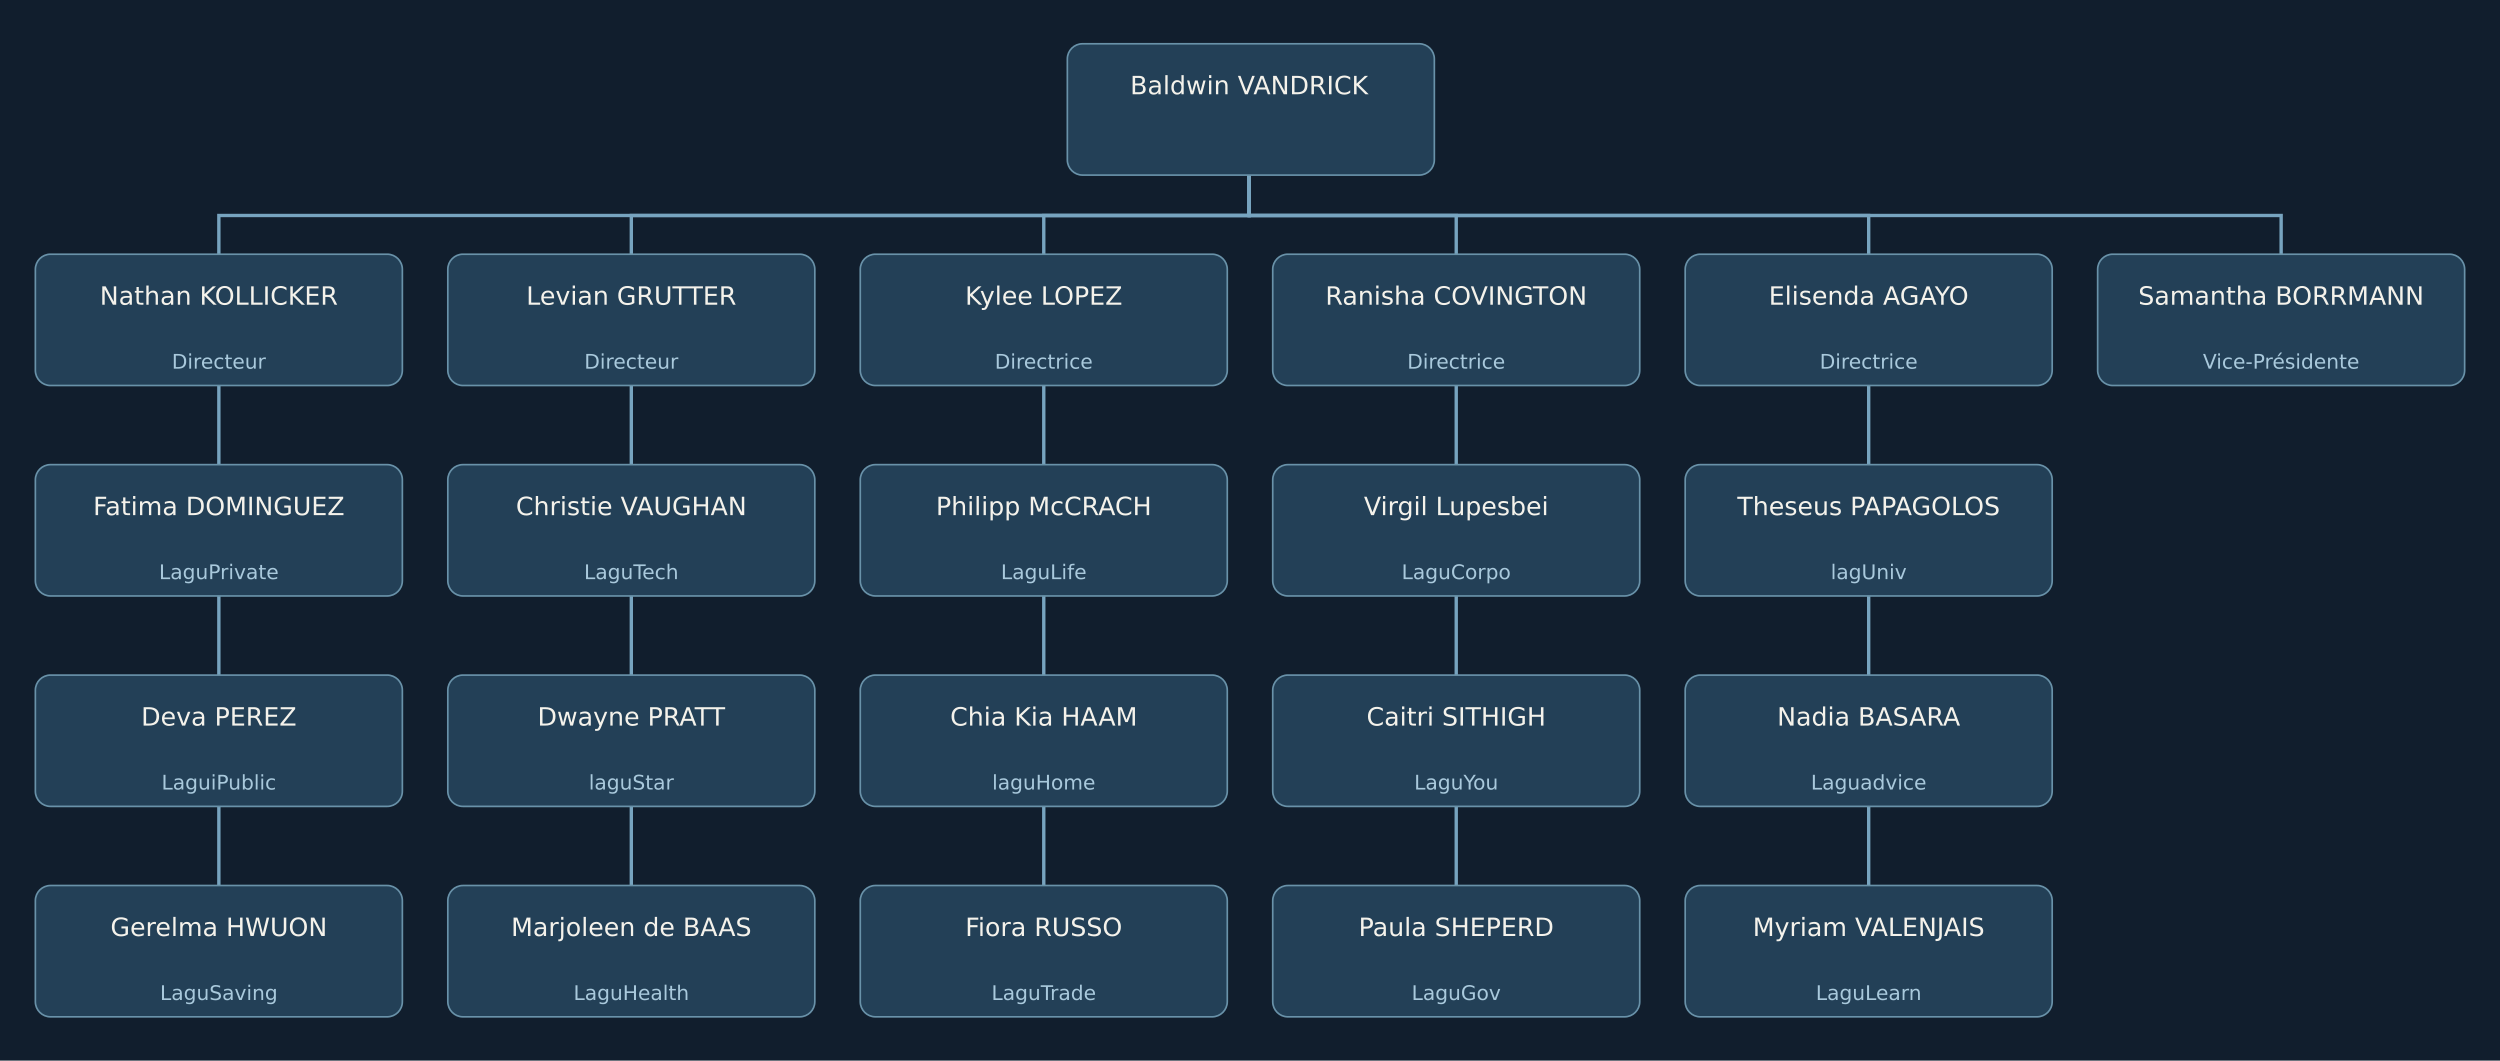
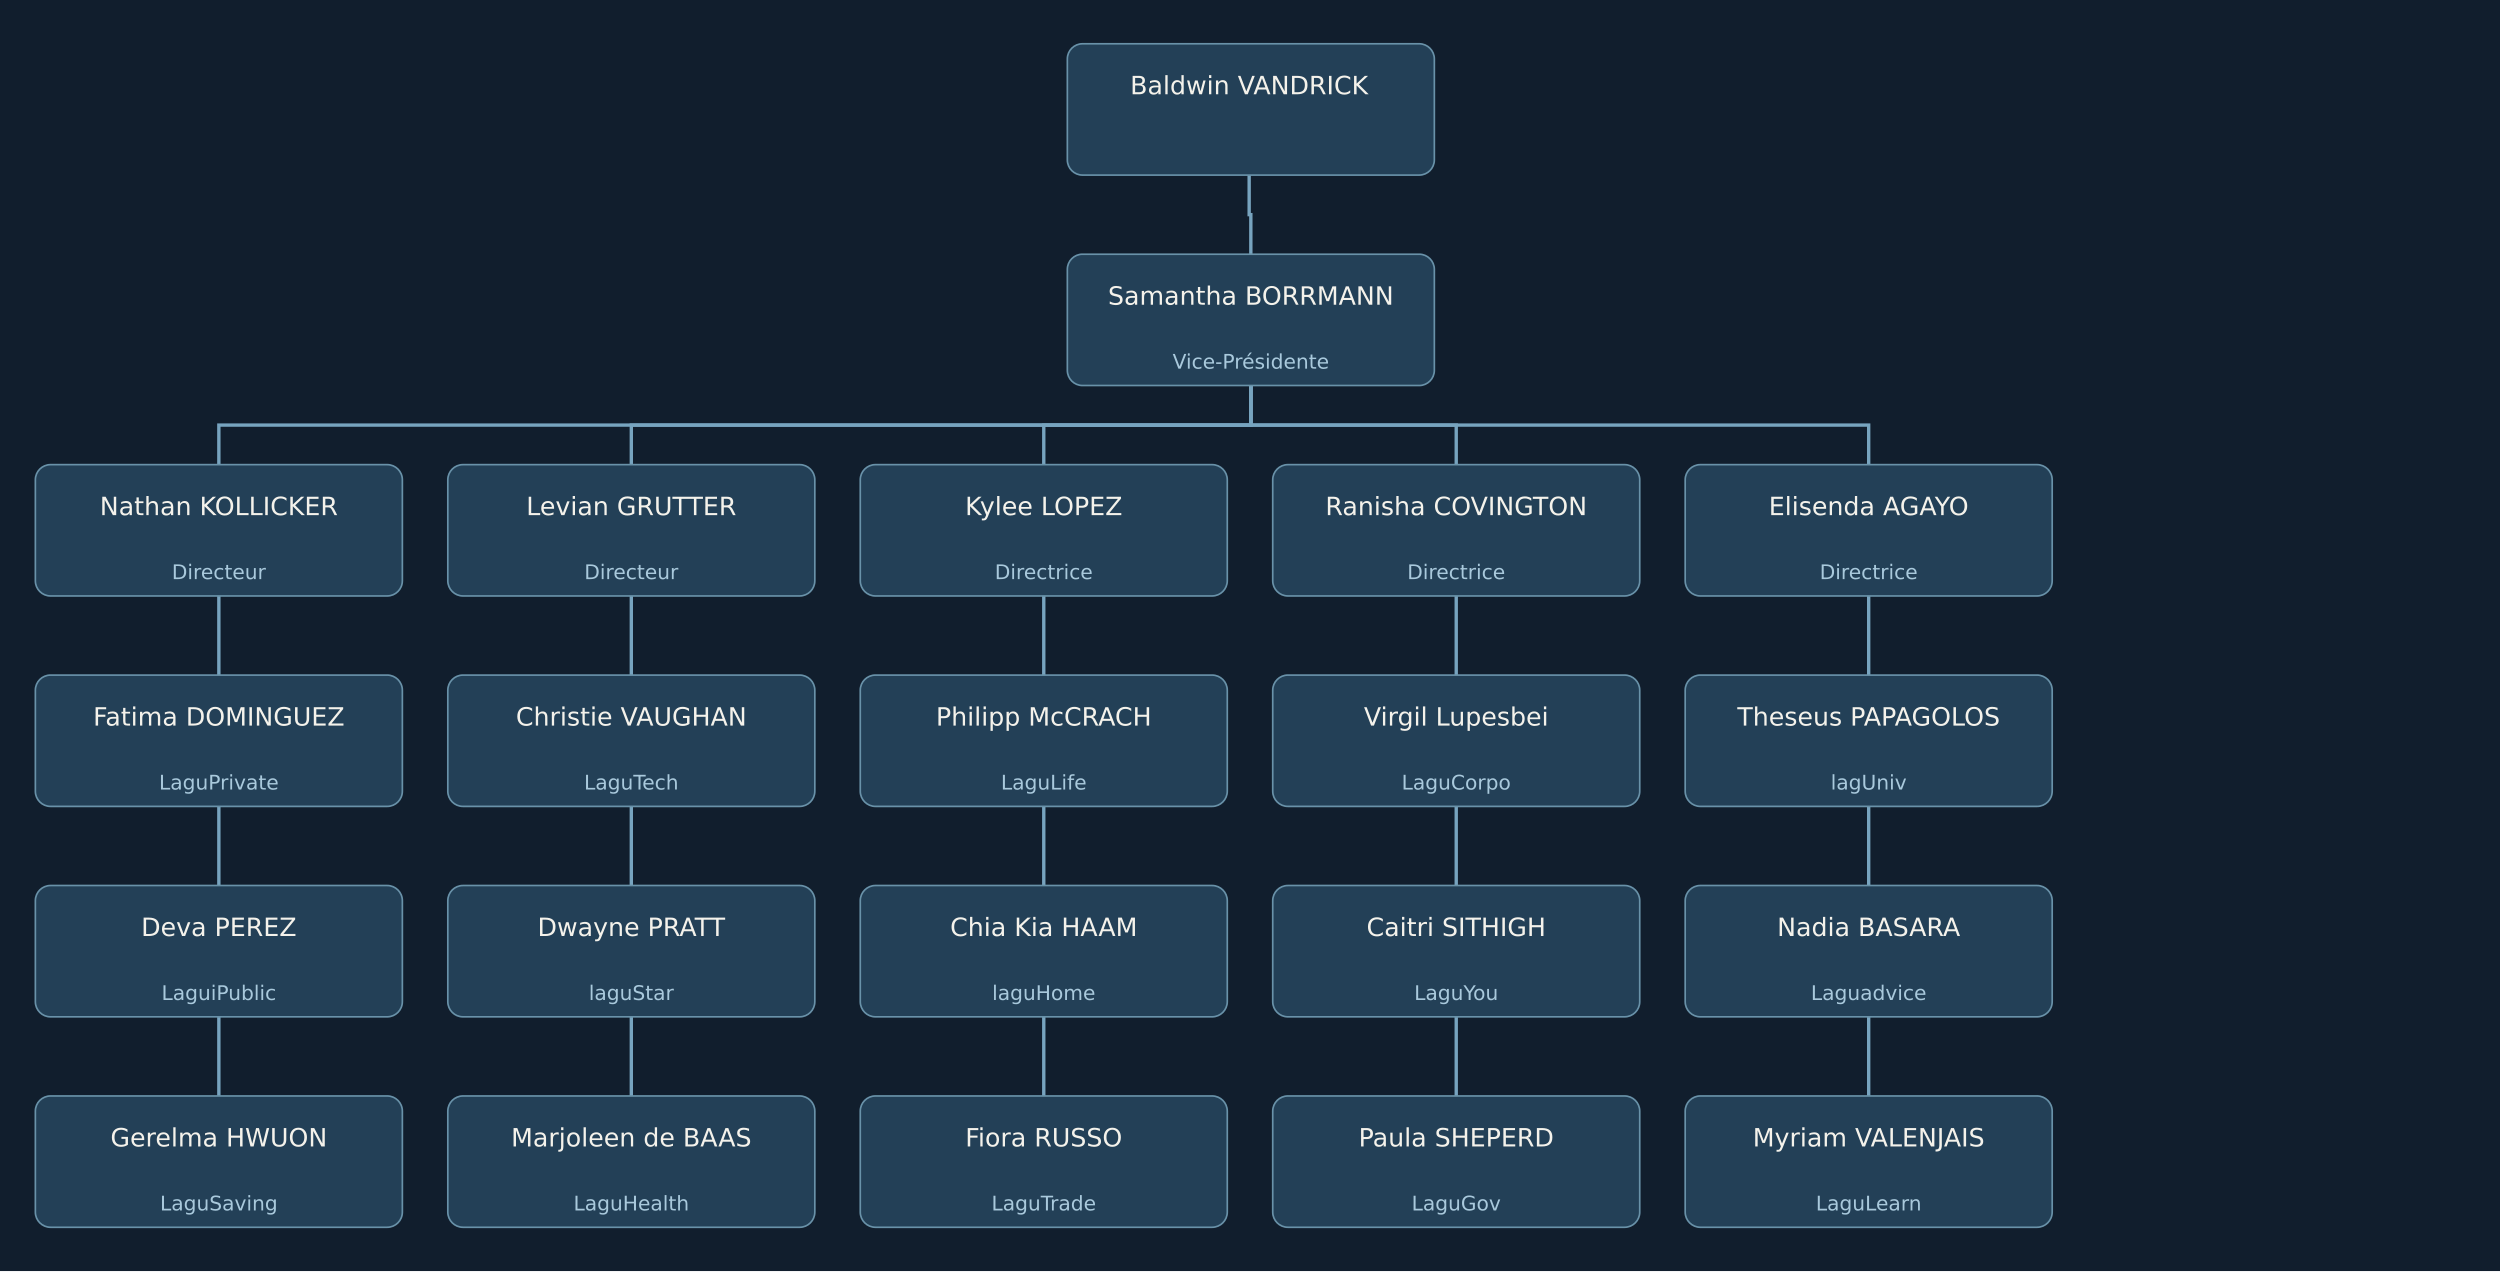
- <svg xmlns="http://www.w3.org/2000/svg" viewBox="0 0 1485 630" role="img" aria-label="Organigramme de laguna-bank">
+ <svg xmlns="http://www.w3.org/2000/svg" viewBox="0 0 1485 755" role="img" aria-label="Organigramme de laguna-bank">
  <rect width="100%" height="100%" fill="#111e2d" />
-   <path d="M375 478 V502 H375 V527" fill="none" stroke="#77a4bf" stroke-width="2" />
-   <path d="M742 103 V128 H130 V152" fill="none" stroke="#77a4bf" stroke-width="2" />
-   <path d="M130 228 V252 H130 V277" fill="none" stroke="#77a4bf" stroke-width="2" />
-   <path d="M742 103 V128 H375 V152" fill="none" stroke="#77a4bf" stroke-width="2" />
-   <path d="M865 353 V378 H865 V402" fill="none" stroke="#77a4bf" stroke-width="2" />
-   <path d="M742 103 V128 H620 V152" fill="none" stroke="#77a4bf" stroke-width="2" />
-   <path d="M620 478 V502 H620 V527" fill="none" stroke="#77a4bf" stroke-width="2" />
-   <path d="M375 353 V378 H375 V402" fill="none" stroke="#77a4bf" stroke-width="2" />
-   <path d="M1110 353 V378 H1110 V402" fill="none" stroke="#77a4bf" stroke-width="2" />
-   <path d="M742 103 V128 H865 V152" fill="none" stroke="#77a4bf" stroke-width="2" />
-   <path d="M742 103 V128 H1110 V152" fill="none" stroke="#77a4bf" stroke-width="2" />
-   <path d="M742 103 V128 H1355 V152" fill="none" stroke="#77a4bf" stroke-width="2" />
-   <path d="M130 353 V378 H130 V402" fill="none" stroke="#77a4bf" stroke-width="2" />
-   <path d="M865 228 V252 H865 V277" fill="none" stroke="#77a4bf" stroke-width="2" />
-   <path d="M620 228 V252 H620 V277" fill="none" stroke="#77a4bf" stroke-width="2" />
-   <path d="M865 478 V502 H865 V527" fill="none" stroke="#77a4bf" stroke-width="2" />
-   <path d="M620 353 V378 H620 V402" fill="none" stroke="#77a4bf" stroke-width="2" />
-   <path d="M1110 478 V502 H1110 V527" fill="none" stroke="#77a4bf" stroke-width="2" />
-   <path d="M130 478 V502 H130 V527" fill="none" stroke="#77a4bf" stroke-width="2" />
-   <path d="M1110 228 V252 H1110 V277" fill="none" stroke="#77a4bf" stroke-width="2" />
-   <path d="M375 228 V252 H375 V277" fill="none" stroke="#77a4bf" stroke-width="2" />
+   <path d="M375 603 V627.5 H375 V652" fill="none" stroke="#77a4bf" stroke-width="2" />
+   <path d="M743 228 V252.5 H130 V277" fill="none" stroke="#77a4bf" stroke-width="2" />
+   <path d="M130 353 V377.5 H130 V402" fill="none" stroke="#77a4bf" stroke-width="2" />
+   <path d="M743 228 V252.5 H375 V277" fill="none" stroke="#77a4bf" stroke-width="2" />
+   <path d="M865 478 V502.5 H865 V527" fill="none" stroke="#77a4bf" stroke-width="2" />
+   <path d="M743 228 V252.5 H620 V277" fill="none" stroke="#77a4bf" stroke-width="2" />
+   <path d="M620 603 V627.5 H620 V652" fill="none" stroke="#77a4bf" stroke-width="2" />
+   <path d="M375 478 V502.5 H375 V527" fill="none" stroke="#77a4bf" stroke-width="2" />
+   <path d="M1110 478 V502.5 H1110 V527" fill="none" stroke="#77a4bf" stroke-width="2" />
+   <path d="M743 228 V252.5 H865 V277" fill="none" stroke="#77a4bf" stroke-width="2" />
+   <path d="M743 228 V252.5 H1110 V277" fill="none" stroke="#77a4bf" stroke-width="2" />
+   <path d="M742 103 V127.5 H743 V152" fill="none" stroke="#77a4bf" stroke-width="2" />
+   <path d="M130 478 V502.5 H130 V527" fill="none" stroke="#77a4bf" stroke-width="2" />
+   <path d="M865 353 V377.5 H865 V402" fill="none" stroke="#77a4bf" stroke-width="2" />
+   <path d="M620 353 V377.5 H620 V402" fill="none" stroke="#77a4bf" stroke-width="2" />
+   <path d="M865 603 V627.5 H865 V652" fill="none" stroke="#77a4bf" stroke-width="2" />
+   <path d="M620 478 V502.5 H620 V527" fill="none" stroke="#77a4bf" stroke-width="2" />
+   <path d="M1110 603 V627.5 H1110 V652" fill="none" stroke="#77a4bf" stroke-width="2" />
+   <path d="M130 603 V627.5 H130 V652" fill="none" stroke="#77a4bf" stroke-width="2" />
+   <path d="M1110 353 V377.5 H1110 V402" fill="none" stroke="#77a4bf" stroke-width="2" />
+   <path d="M375 353 V377.5 H375 V402" fill="none" stroke="#77a4bf" stroke-width="2" />
+   <rect x="21" y="651" width="218" height="78" rx="9" fill="#234057" stroke="#6992a9" />
+   <text x="130" y="681" text-anchor="middle" fill="#f4f2eb" font-family="DejaVu Sans, sans-serif" font-size="15">Gerelma HWUON</text>
+   <text x="130" y="719" text-anchor="middle" fill="#a9c9dc" font-family="DejaVu Sans, sans-serif" font-size="12">LaguSaving</text>
  <rect x="21" y="526" width="218" height="78" rx="9" fill="#234057" stroke="#6992a9" />
-   <text x="130" y="556" text-anchor="middle" fill="#f4f2eb" font-family="DejaVu Sans, sans-serif" font-size="15">Gerelma HWUON</text>
-   <text x="130" y="594" text-anchor="middle" fill="#a9c9dc" font-family="DejaVu Sans, sans-serif" font-size="12">LaguSaving</text>
+   <text x="130" y="556" text-anchor="middle" fill="#f4f2eb" font-family="DejaVu Sans, sans-serif" font-size="15">Deva PEREZ</text>
+   <text x="130" y="594" text-anchor="middle" fill="#a9c9dc" font-family="DejaVu Sans, sans-serif" font-size="12">LaguiPublic</text>
  <rect x="21" y="401" width="218" height="78" rx="9" fill="#234057" stroke="#6992a9" />
-   <text x="130" y="431" text-anchor="middle" fill="#f4f2eb" font-family="DejaVu Sans, sans-serif" font-size="15">Deva PEREZ</text>
-   <text x="130" y="469" text-anchor="middle" fill="#a9c9dc" font-family="DejaVu Sans, sans-serif" font-size="12">LaguiPublic</text>
+   <text x="130" y="431" text-anchor="middle" fill="#f4f2eb" font-family="DejaVu Sans, sans-serif" font-size="15">Fatima DOMINGUEZ</text>
+   <text x="130" y="469" text-anchor="middle" fill="#a9c9dc" font-family="DejaVu Sans, sans-serif" font-size="12">LaguPrivate</text>
  <rect x="21" y="276" width="218" height="78" rx="9" fill="#234057" stroke="#6992a9" />
-   <text x="130" y="306" text-anchor="middle" fill="#f4f2eb" font-family="DejaVu Sans, sans-serif" font-size="15">Fatima DOMINGUEZ</text>
-   <text x="130" y="344" text-anchor="middle" fill="#a9c9dc" font-family="DejaVu Sans, sans-serif" font-size="12">LaguPrivate</text>
-   <rect x="21" y="151" width="218" height="78" rx="9" fill="#234057" stroke="#6992a9" />
-   <text x="130" y="181" text-anchor="middle" fill="#f4f2eb" font-family="DejaVu Sans, sans-serif" font-size="15">Nathan KOLLICKER</text>
-   <text x="130" y="219" text-anchor="middle" fill="#a9c9dc" font-family="DejaVu Sans, sans-serif" font-size="12">Directeur</text>
+   <text x="130" y="306" text-anchor="middle" fill="#f4f2eb" font-family="DejaVu Sans, sans-serif" font-size="15">Nathan KOLLICKER</text>
+   <text x="130" y="344" text-anchor="middle" fill="#a9c9dc" font-family="DejaVu Sans, sans-serif" font-size="12">Directeur</text>
+   <rect x="266" y="651" width="218" height="78" rx="9" fill="#234057" stroke="#6992a9" />
+   <text x="375" y="681" text-anchor="middle" fill="#f4f2eb" font-family="DejaVu Sans, sans-serif" font-size="15">Marjoleen de BAAS</text>
+   <text x="375" y="719" text-anchor="middle" fill="#a9c9dc" font-family="DejaVu Sans, sans-serif" font-size="12">LaguHealth</text>
  <rect x="266" y="526" width="218" height="78" rx="9" fill="#234057" stroke="#6992a9" />
-   <text x="375" y="556" text-anchor="middle" fill="#f4f2eb" font-family="DejaVu Sans, sans-serif" font-size="15">Marjoleen de BAAS</text>
-   <text x="375" y="594" text-anchor="middle" fill="#a9c9dc" font-family="DejaVu Sans, sans-serif" font-size="12">LaguHealth</text>
+   <text x="375" y="556" text-anchor="middle" fill="#f4f2eb" font-family="DejaVu Sans, sans-serif" font-size="15">Dwayne PRATT</text>
+   <text x="375" y="594" text-anchor="middle" fill="#a9c9dc" font-family="DejaVu Sans, sans-serif" font-size="12">laguStar</text>
  <rect x="266" y="401" width="218" height="78" rx="9" fill="#234057" stroke="#6992a9" />
-   <text x="375" y="431" text-anchor="middle" fill="#f4f2eb" font-family="DejaVu Sans, sans-serif" font-size="15">Dwayne PRATT</text>
-   <text x="375" y="469" text-anchor="middle" fill="#a9c9dc" font-family="DejaVu Sans, sans-serif" font-size="12">laguStar</text>
+   <text x="375" y="431" text-anchor="middle" fill="#f4f2eb" font-family="DejaVu Sans, sans-serif" font-size="15">Christie VAUGHAN</text>
+   <text x="375" y="469" text-anchor="middle" fill="#a9c9dc" font-family="DejaVu Sans, sans-serif" font-size="12">LaguTech</text>
  <rect x="266" y="276" width="218" height="78" rx="9" fill="#234057" stroke="#6992a9" />
-   <text x="375" y="306" text-anchor="middle" fill="#f4f2eb" font-family="DejaVu Sans, sans-serif" font-size="15">Christie VAUGHAN</text>
-   <text x="375" y="344" text-anchor="middle" fill="#a9c9dc" font-family="DejaVu Sans, sans-serif" font-size="12">LaguTech</text>
-   <rect x="266" y="151" width="218" height="78" rx="9" fill="#234057" stroke="#6992a9" />
-   <text x="375" y="181" text-anchor="middle" fill="#f4f2eb" font-family="DejaVu Sans, sans-serif" font-size="15">Levian GRUTTER</text>
-   <text x="375" y="219" text-anchor="middle" fill="#a9c9dc" font-family="DejaVu Sans, sans-serif" font-size="12">Directeur</text>
+   <text x="375" y="306" text-anchor="middle" fill="#f4f2eb" font-family="DejaVu Sans, sans-serif" font-size="15">Levian GRUTTER</text>
+   <text x="375" y="344" text-anchor="middle" fill="#a9c9dc" font-family="DejaVu Sans, sans-serif" font-size="12">Directeur</text>
+   <rect x="511" y="651" width="218" height="78" rx="9" fill="#234057" stroke="#6992a9" />
+   <text x="620" y="681" text-anchor="middle" fill="#f4f2eb" font-family="DejaVu Sans, sans-serif" font-size="15">Fiora RUSSO</text>
+   <text x="620" y="719" text-anchor="middle" fill="#a9c9dc" font-family="DejaVu Sans, sans-serif" font-size="12">LaguTrade</text>
  <rect x="511" y="526" width="218" height="78" rx="9" fill="#234057" stroke="#6992a9" />
-   <text x="620" y="556" text-anchor="middle" fill="#f4f2eb" font-family="DejaVu Sans, sans-serif" font-size="15">Fiora RUSSO</text>
-   <text x="620" y="594" text-anchor="middle" fill="#a9c9dc" font-family="DejaVu Sans, sans-serif" font-size="12">LaguTrade</text>
+   <text x="620" y="556" text-anchor="middle" fill="#f4f2eb" font-family="DejaVu Sans, sans-serif" font-size="15">Chia Kia HAAM</text>
+   <text x="620" y="594" text-anchor="middle" fill="#a9c9dc" font-family="DejaVu Sans, sans-serif" font-size="12">laguHome</text>
  <rect x="511" y="401" width="218" height="78" rx="9" fill="#234057" stroke="#6992a9" />
-   <text x="620" y="431" text-anchor="middle" fill="#f4f2eb" font-family="DejaVu Sans, sans-serif" font-size="15">Chia Kia HAAM</text>
-   <text x="620" y="469" text-anchor="middle" fill="#a9c9dc" font-family="DejaVu Sans, sans-serif" font-size="12">laguHome</text>
+   <text x="620" y="431" text-anchor="middle" fill="#f4f2eb" font-family="DejaVu Sans, sans-serif" font-size="15">Philipp McCRACH</text>
+   <text x="620" y="469" text-anchor="middle" fill="#a9c9dc" font-family="DejaVu Sans, sans-serif" font-size="12">LaguLife</text>
  <rect x="511" y="276" width="218" height="78" rx="9" fill="#234057" stroke="#6992a9" />
-   <text x="620" y="306" text-anchor="middle" fill="#f4f2eb" font-family="DejaVu Sans, sans-serif" font-size="15">Philipp McCRACH</text>
-   <text x="620" y="344" text-anchor="middle" fill="#a9c9dc" font-family="DejaVu Sans, sans-serif" font-size="12">LaguLife</text>
-   <rect x="511" y="151" width="218" height="78" rx="9" fill="#234057" stroke="#6992a9" />
-   <text x="620" y="181" text-anchor="middle" fill="#f4f2eb" font-family="DejaVu Sans, sans-serif" font-size="15">Kylee LOPEZ</text>
-   <text x="620" y="219" text-anchor="middle" fill="#a9c9dc" font-family="DejaVu Sans, sans-serif" font-size="12">Directrice</text>
+   <text x="620" y="306" text-anchor="middle" fill="#f4f2eb" font-family="DejaVu Sans, sans-serif" font-size="15">Kylee LOPEZ</text>
+   <text x="620" y="344" text-anchor="middle" fill="#a9c9dc" font-family="DejaVu Sans, sans-serif" font-size="12">Directrice</text>
+   <rect x="756" y="651" width="218" height="78" rx="9" fill="#234057" stroke="#6992a9" />
+   <text x="865" y="681" text-anchor="middle" fill="#f4f2eb" font-family="DejaVu Sans, sans-serif" font-size="15">Paula SHEPERD</text>
+   <text x="865" y="719" text-anchor="middle" fill="#a9c9dc" font-family="DejaVu Sans, sans-serif" font-size="12">LaguGov</text>
  <rect x="756" y="526" width="218" height="78" rx="9" fill="#234057" stroke="#6992a9" />
-   <text x="865" y="556" text-anchor="middle" fill="#f4f2eb" font-family="DejaVu Sans, sans-serif" font-size="15">Paula SHEPERD</text>
-   <text x="865" y="594" text-anchor="middle" fill="#a9c9dc" font-family="DejaVu Sans, sans-serif" font-size="12">LaguGov</text>
+   <text x="865" y="556" text-anchor="middle" fill="#f4f2eb" font-family="DejaVu Sans, sans-serif" font-size="15">Caitri SITHIGH</text>
+   <text x="865" y="594" text-anchor="middle" fill="#a9c9dc" font-family="DejaVu Sans, sans-serif" font-size="12">LaguYou</text>
  <rect x="756" y="401" width="218" height="78" rx="9" fill="#234057" stroke="#6992a9" />
-   <text x="865" y="431" text-anchor="middle" fill="#f4f2eb" font-family="DejaVu Sans, sans-serif" font-size="15">Caitri SITHIGH</text>
-   <text x="865" y="469" text-anchor="middle" fill="#a9c9dc" font-family="DejaVu Sans, sans-serif" font-size="12">LaguYou</text>
+   <text x="865" y="431" text-anchor="middle" fill="#f4f2eb" font-family="DejaVu Sans, sans-serif" font-size="15">Virgil Lupesbei</text>
+   <text x="865" y="469" text-anchor="middle" fill="#a9c9dc" font-family="DejaVu Sans, sans-serif" font-size="12">LaguCorpo</text>
  <rect x="756" y="276" width="218" height="78" rx="9" fill="#234057" stroke="#6992a9" />
-   <text x="865" y="306" text-anchor="middle" fill="#f4f2eb" font-family="DejaVu Sans, sans-serif" font-size="15">Virgil Lupesbei</text>
-   <text x="865" y="344" text-anchor="middle" fill="#a9c9dc" font-family="DejaVu Sans, sans-serif" font-size="12">LaguCorpo</text>
-   <rect x="756" y="151" width="218" height="78" rx="9" fill="#234057" stroke="#6992a9" />
-   <text x="865" y="181" text-anchor="middle" fill="#f4f2eb" font-family="DejaVu Sans, sans-serif" font-size="15">Ranisha COVINGTON</text>
-   <text x="865" y="219" text-anchor="middle" fill="#a9c9dc" font-family="DejaVu Sans, sans-serif" font-size="12">Directrice</text>
+   <text x="865" y="306" text-anchor="middle" fill="#f4f2eb" font-family="DejaVu Sans, sans-serif" font-size="15">Ranisha COVINGTON</text>
+   <text x="865" y="344" text-anchor="middle" fill="#a9c9dc" font-family="DejaVu Sans, sans-serif" font-size="12">Directrice</text>
+   <rect x="1001" y="651" width="218" height="78" rx="9" fill="#234057" stroke="#6992a9" />
+   <text x="1110" y="681" text-anchor="middle" fill="#f4f2eb" font-family="DejaVu Sans, sans-serif" font-size="15">Myriam VALENJAIS</text>
+   <text x="1110" y="719" text-anchor="middle" fill="#a9c9dc" font-family="DejaVu Sans, sans-serif" font-size="12">LaguLearn</text>
  <rect x="1001" y="526" width="218" height="78" rx="9" fill="#234057" stroke="#6992a9" />
-   <text x="1110" y="556" text-anchor="middle" fill="#f4f2eb" font-family="DejaVu Sans, sans-serif" font-size="15">Myriam VALENJAIS</text>
-   <text x="1110" y="594" text-anchor="middle" fill="#a9c9dc" font-family="DejaVu Sans, sans-serif" font-size="12">LaguLearn</text>
+   <text x="1110" y="556" text-anchor="middle" fill="#f4f2eb" font-family="DejaVu Sans, sans-serif" font-size="15">Nadia BASARA</text>
+   <text x="1110" y="594" text-anchor="middle" fill="#a9c9dc" font-family="DejaVu Sans, sans-serif" font-size="12">Laguadvice</text>
  <rect x="1001" y="401" width="218" height="78" rx="9" fill="#234057" stroke="#6992a9" />
-   <text x="1110" y="431" text-anchor="middle" fill="#f4f2eb" font-family="DejaVu Sans, sans-serif" font-size="15">Nadia BASARA</text>
-   <text x="1110" y="469" text-anchor="middle" fill="#a9c9dc" font-family="DejaVu Sans, sans-serif" font-size="12">Laguadvice</text>
+   <text x="1110" y="431" text-anchor="middle" fill="#f4f2eb" font-family="DejaVu Sans, sans-serif" font-size="15">Theseus PAPAGOLOS</text>
+   <text x="1110" y="469" text-anchor="middle" fill="#a9c9dc" font-family="DejaVu Sans, sans-serif" font-size="12">lagUniv</text>
  <rect x="1001" y="276" width="218" height="78" rx="9" fill="#234057" stroke="#6992a9" />
-   <text x="1110" y="306" text-anchor="middle" fill="#f4f2eb" font-family="DejaVu Sans, sans-serif" font-size="15">Theseus PAPAGOLOS</text>
-   <text x="1110" y="344" text-anchor="middle" fill="#a9c9dc" font-family="DejaVu Sans, sans-serif" font-size="12">lagUniv</text>
-   <rect x="1001" y="151" width="218" height="78" rx="9" fill="#234057" stroke="#6992a9" />
-   <text x="1110" y="181" text-anchor="middle" fill="#f4f2eb" font-family="DejaVu Sans, sans-serif" font-size="15">Elisenda AGAYO</text>
-   <text x="1110" y="219" text-anchor="middle" fill="#a9c9dc" font-family="DejaVu Sans, sans-serif" font-size="12">Directrice</text>
-   <rect x="1246" y="151" width="218" height="78" rx="9" fill="#234057" stroke="#6992a9" />
-   <text x="1355" y="181" text-anchor="middle" fill="#f4f2eb" font-family="DejaVu Sans, sans-serif" font-size="15">Samantha BORRMANN</text>
-   <text x="1355" y="219" text-anchor="middle" fill="#a9c9dc" font-family="DejaVu Sans, sans-serif" font-size="12">Vice-Présidente</text>
+   <text x="1110" y="306" text-anchor="middle" fill="#f4f2eb" font-family="DejaVu Sans, sans-serif" font-size="15">Elisenda AGAYO</text>
+   <text x="1110" y="344" text-anchor="middle" fill="#a9c9dc" font-family="DejaVu Sans, sans-serif" font-size="12">Directrice</text>
+   <rect x="634" y="151" width="218" height="78" rx="9" fill="#234057" stroke="#6992a9" />
+   <text x="743" y="181" text-anchor="middle" fill="#f4f2eb" font-family="DejaVu Sans, sans-serif" font-size="15">Samantha BORRMANN</text>
+   <text x="743" y="219" text-anchor="middle" fill="#a9c9dc" font-family="DejaVu Sans, sans-serif" font-size="12">Vice-Présidente</text>
  <rect x="634" y="26" width="218" height="78" rx="9" fill="#234057" stroke="#6992a9" />
  <text x="742" y="56" text-anchor="middle" fill="#f4f2eb" font-family="DejaVu Sans, sans-serif" font-size="15">Baldwin VANDRICK</text>
</svg>
